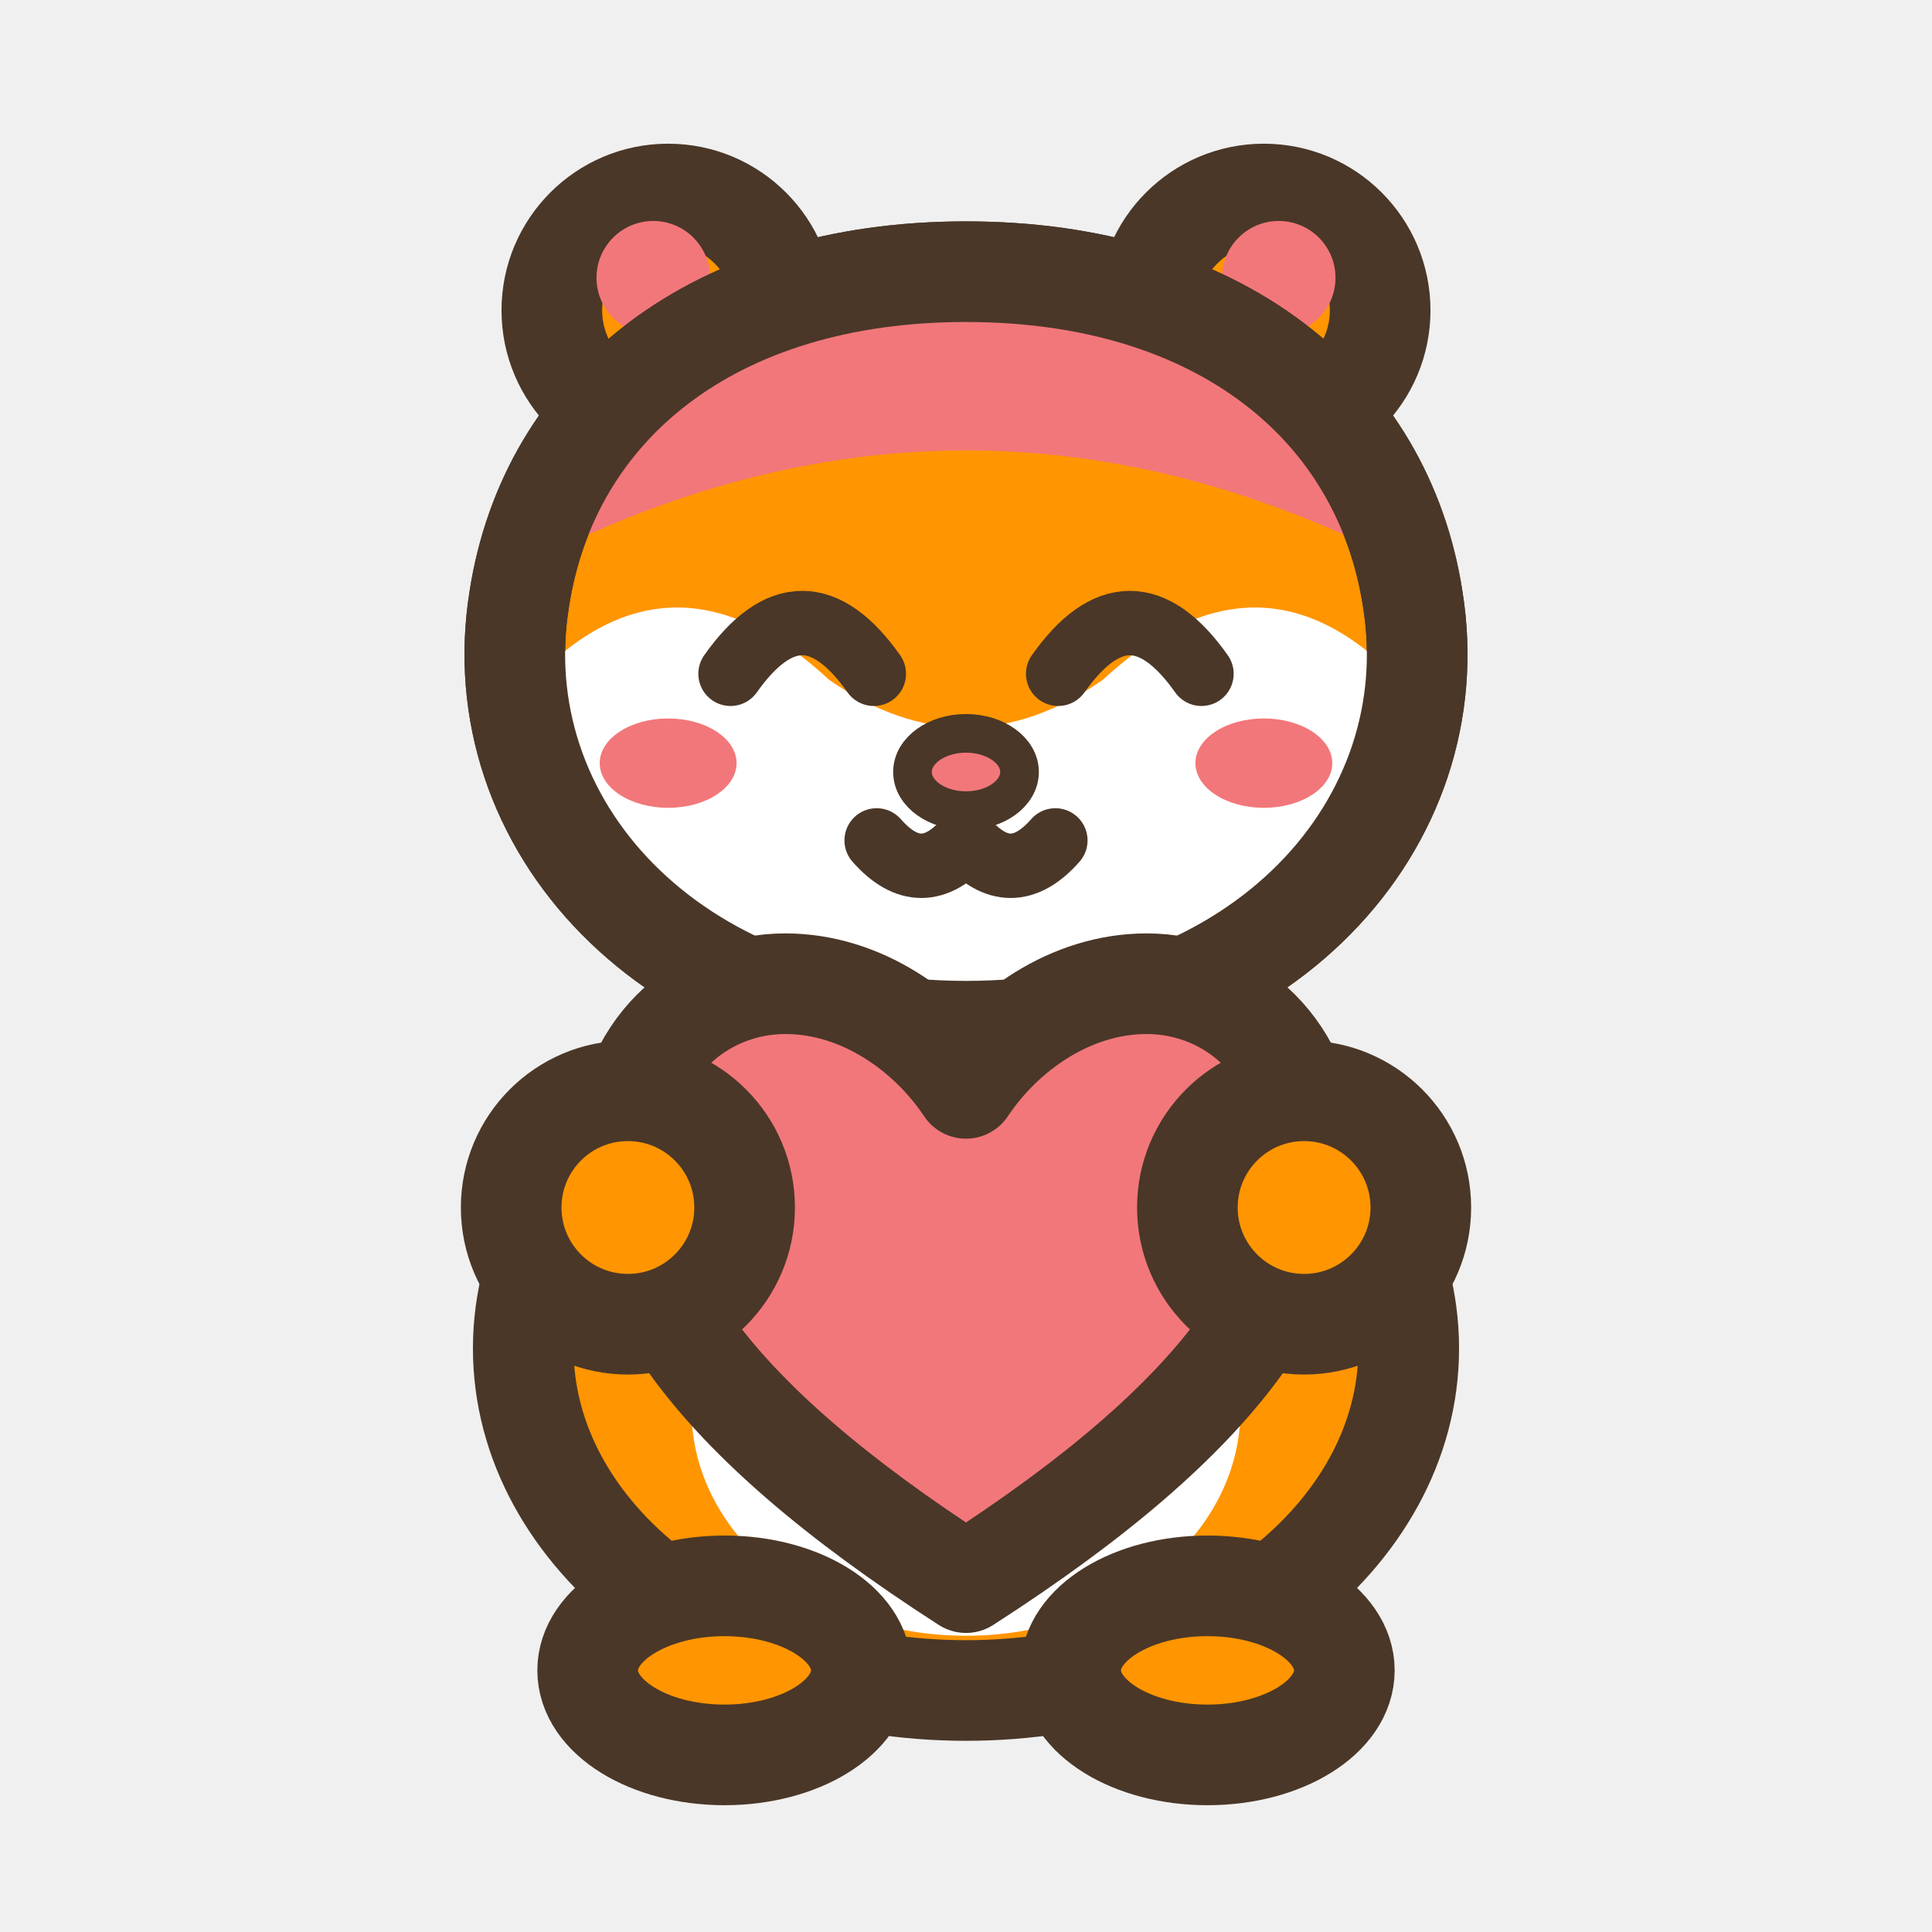
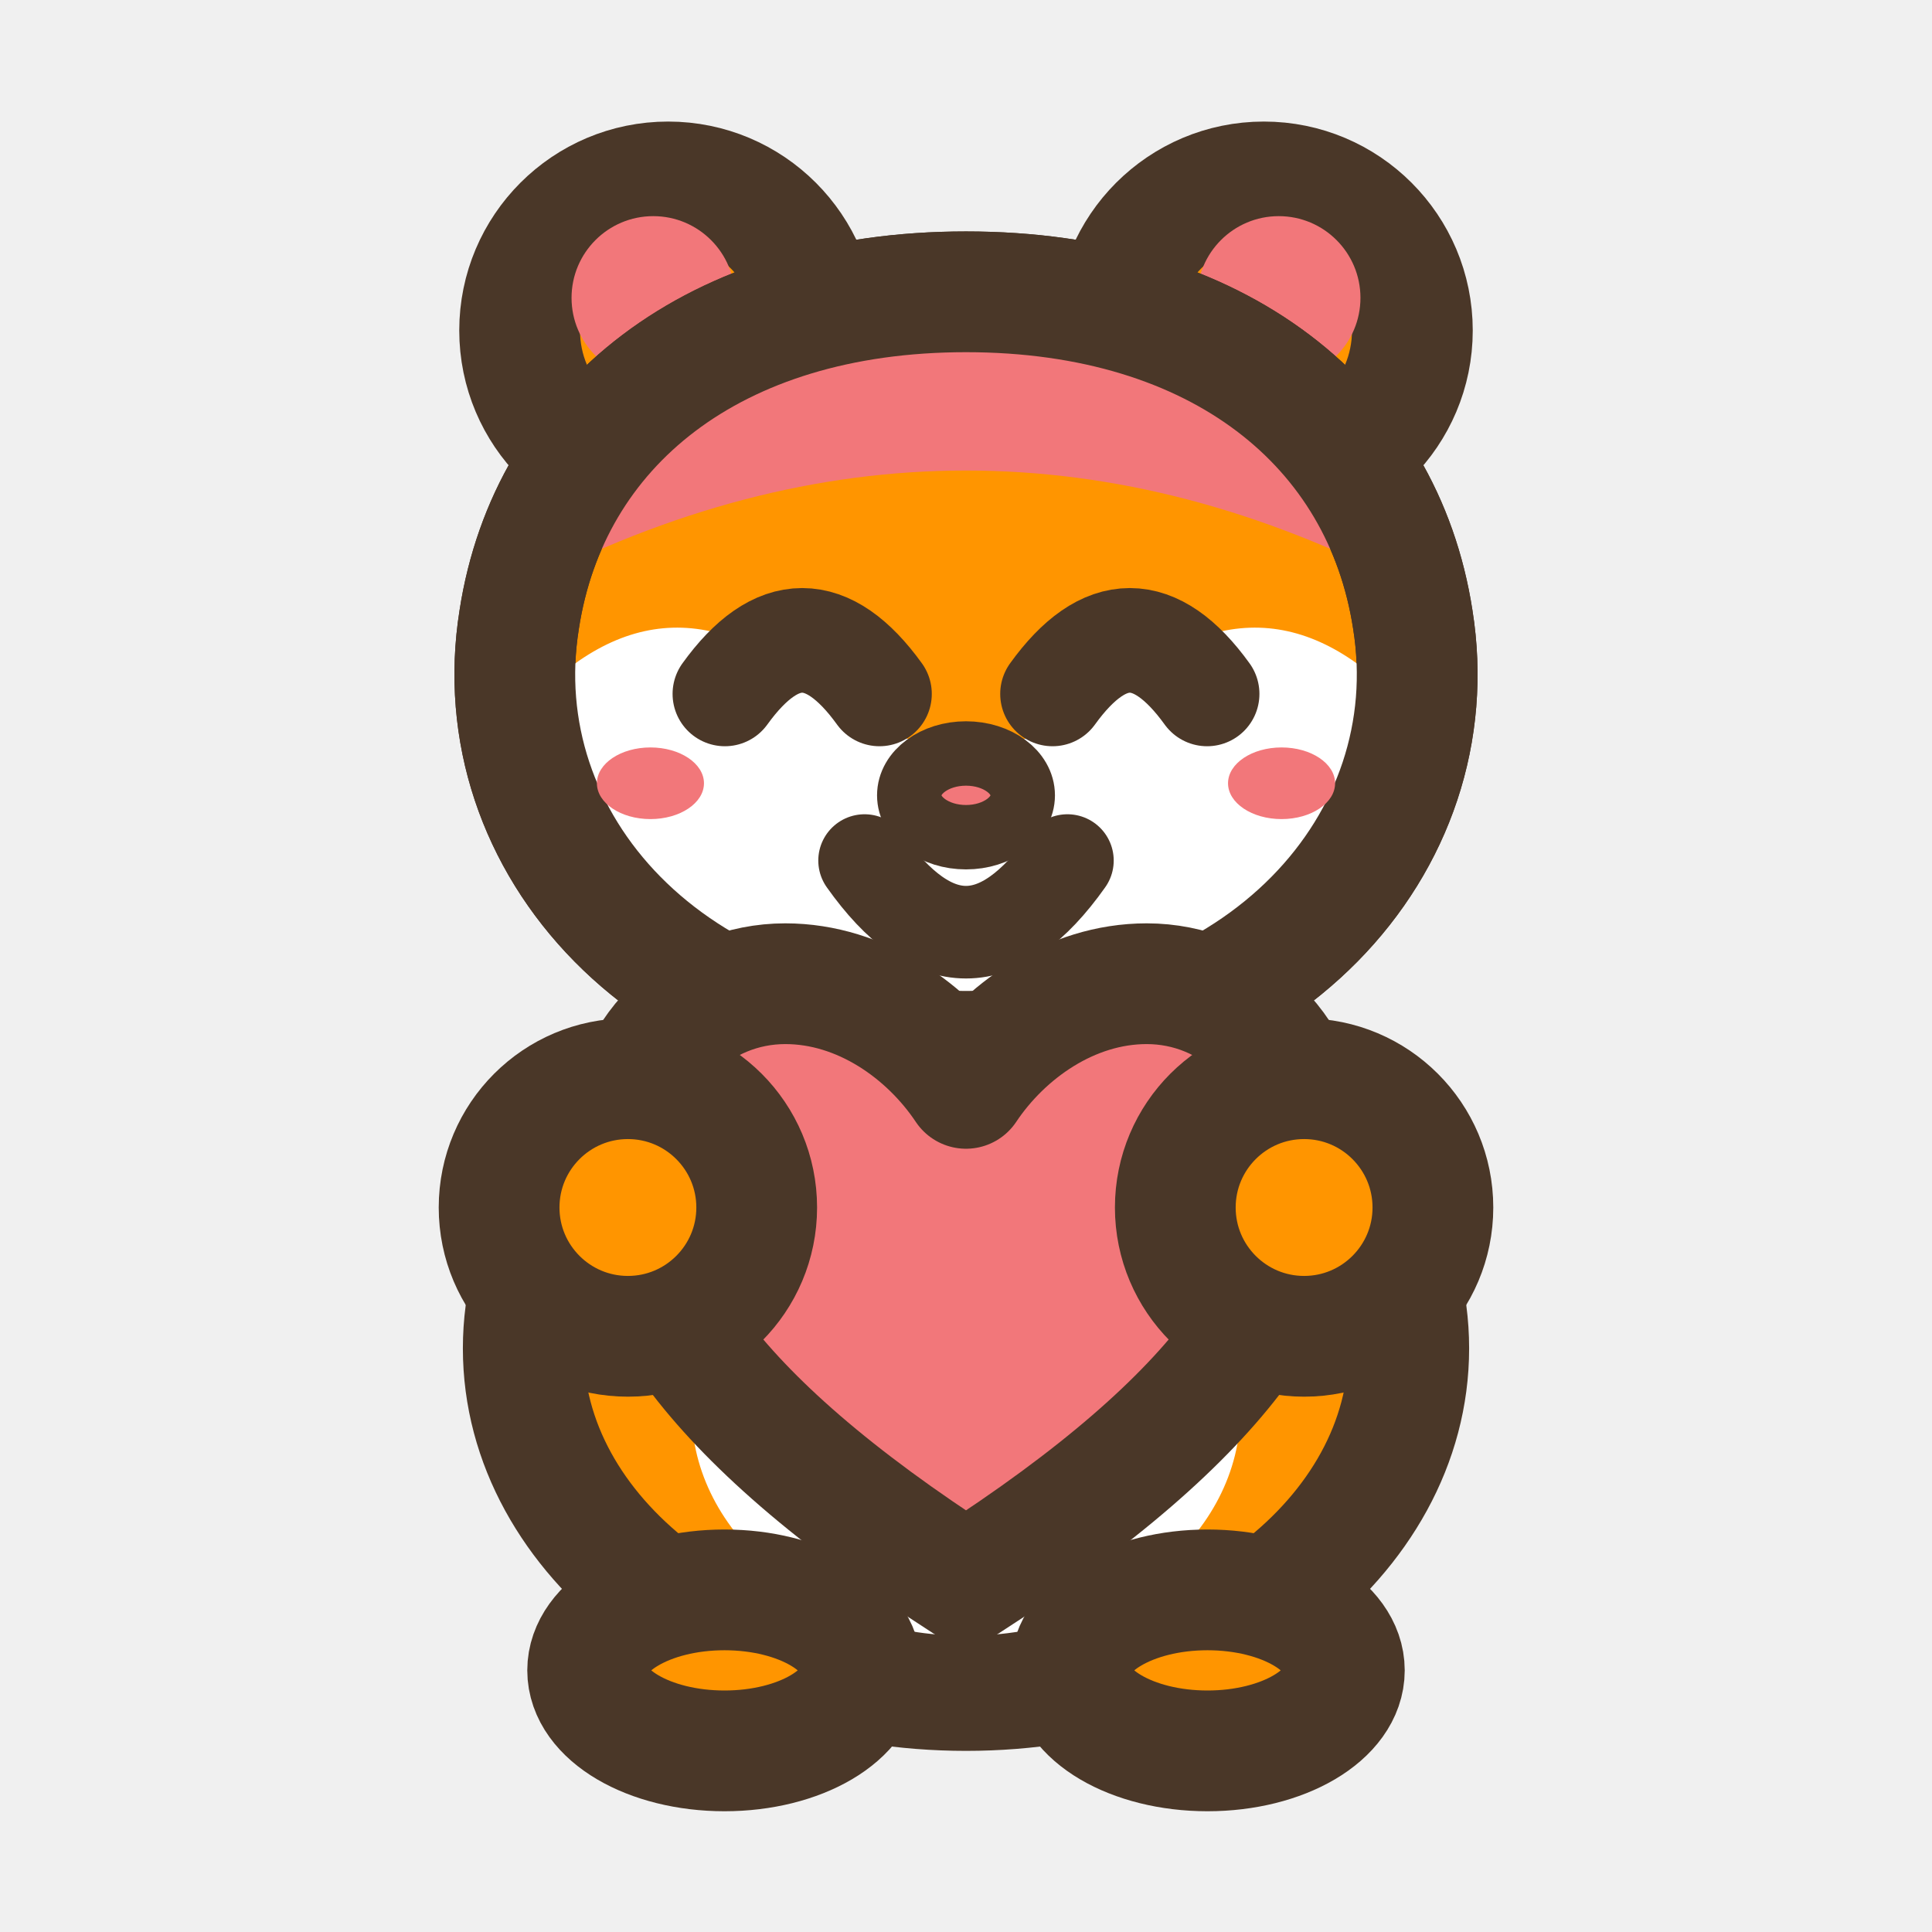
<svg xmlns="http://www.w3.org/2000/svg" viewBox="0 0 48 48">
  <g transform="translate(0 -1.5)">
-     <ellipse cx="24" cy="35" rx="11" ry="8.5" fill="#FF9500" stroke="#4A3728" stroke-width="2.5" stroke-linecap="round" stroke-linejoin="round" />
+     <ellipse cx="24" cy="35" rx="11" ry="8.5" fill="#FF9500" stroke="#4A3728" stroke-width="3" stroke-linecap="round" stroke-linejoin="round" />
    <ellipse cx="24" cy="36.53" rx="6.82" ry="5.61" fill="#FFFFFF" stroke="none" />
-     <ellipse cx="18" cy="43" rx="3.4" ry="2.1" fill="#FF9500" stroke="#4A3728" stroke-width="2.5" stroke-linecap="round" stroke-linejoin="round" />
-     <ellipse cx="30" cy="43" rx="3.4" ry="2.1" fill="#FF9500" stroke="#4A3728" stroke-width="2.5" stroke-linecap="round" stroke-linejoin="round" />
-     <circle cx="16.6" cy="9.21" r="2.89" fill="#FF9500" stroke="#4A3728" stroke-width="2.5" stroke-linecap="round" stroke-linejoin="round" />
-     <circle cx="16.23" cy="8.4" r="1.41" fill="#F2777A" stroke="none" />
-     <circle cx="31.4" cy="9.21" r="2.89" fill="#FF9500" stroke="#4A3728" stroke-width="2.5" stroke-linecap="round" stroke-linejoin="round" />
-     <circle cx="31.77" cy="8.4" r="1.41" fill="#F2777A" stroke="none" />
-     <path d="M24 8.25 C30.29 8.25 34.36 11.58 35.1 16.39 C35.99 21.94 31.4 27.12 24 27.12 C16.6 27.12 12.01 21.94 12.9 16.39 C13.64 11.58 17.71 8.25 24 8.25 Z" fill="#FF9500" stroke="#4A3728" stroke-width="2.5" stroke-linecap="round" stroke-linejoin="round" />
-     <path d="M13.05 18.61 Q16.6 14.69 20.6 18.39 Q24 20.76 27.4 18.39 Q31.4 14.69 34.95 18.61 C35.54 22.68 31.03 26.97 24 26.97 C16.97 26.97 12.46 22.68 13.05 18.61 Z" fill="#FFFFFF" stroke="none" />
-     <path d="M13.71 12.17 Q24 5.81 34.29 12.17 L35.03 15.58 Q24 9.8 12.97 15.58 Z" fill="#F2777A" stroke="none" />
-     <path d="M24 8.25 C30.29 8.25 34.36 11.58 35.1 16.39 C35.99 21.94 31.4 27.12 24 27.12 C16.6 27.12 12.01 21.94 12.9 16.39 C13.64 11.58 17.71 8.25 24 8.25 Z" fill="none" stroke="#4A3728" stroke-width="2.5" stroke-linecap="round" stroke-linejoin="round" />
-     <ellipse cx="16.6" cy="20.46" rx="1.7" ry="1.11" fill="#F2777A" stroke="none" />
-     <ellipse cx="31.4" cy="20.46" rx="1.7" ry="1.11" fill="#F2777A" stroke="none" />
-     <path d="M18.15 18.24 Q19.93 15.72 21.71 18.24" fill="none" stroke="#4A3728" stroke-width="1.6" stroke-linecap="round" stroke-linejoin="round" />
-     <path d="M26.29 18.24 Q28.07 15.72 29.85 18.24" fill="none" stroke="#4A3728" stroke-width="1.6" stroke-linecap="round" stroke-linejoin="round" />
-     <ellipse cx="24" cy="20.68" rx="1.33" ry="0.96" fill="#F2777A" stroke="#4A3728" stroke-width="0.96" />
-     <path d="M21.78 22.38 Q22.89 23.64 24 22.38 Q25.11 23.64 26.22 22.38" fill="none" stroke="#4A3728" stroke-width="1.6" stroke-linecap="round" stroke-linejoin="round" />
-     <path d="M24 40.82 C17.39 36.57 15.5 33.26 15.5 30.19 C15.5 27.6 17.39 25.94 19.51 25.94 C21.4 25.94 23.06 27.13 24 28.54 C24.94 27.13 26.6 25.94 28.49 25.94 C30.61 25.94 32.5 27.6 32.5 30.19 C32.5 33.26 30.61 36.57 24 40.82 Z" fill="#F2777A" stroke="#4A3728" stroke-width="2.5" stroke-linecap="round" stroke-linejoin="round" />
-     <circle cx="15.6" cy="31.5" r="2.9" fill="#FF9500" stroke="#4A3728" stroke-width="2.5" stroke-linecap="round" stroke-linejoin="round" />
-     <circle cx="32.4" cy="31.5" r="2.9" fill="#FF9500" stroke="#4A3728" stroke-width="2.5" stroke-linecap="round" stroke-linejoin="round" />
+     <ellipse cx="18" cy="43" rx="3.4" ry="2" fill="#FF9500" stroke="#4A3728" stroke-width="3" stroke-linecap="round" stroke-linejoin="round" />
+     <ellipse cx="30" cy="43" rx="3.4" ry="2" fill="#FF9500" stroke="#4A3728" stroke-width="3" stroke-linecap="round" stroke-linejoin="round" />
+     <circle cx="16.6" cy="9.71" r="3.69" fill="#FF9500" stroke="#4A3728" stroke-width="3" stroke-linecap="round" stroke-linejoin="round" />
+     <circle cx="16.23" cy="8.9" r="2.03" fill="#F2777A" stroke="none" />
+     <circle cx="31.4" cy="9.71" r="3.69" fill="#FF9500" stroke="#4A3728" stroke-width="3" stroke-linecap="round" stroke-linejoin="round" />
+     <circle cx="31.77" cy="8.9" r="2.03" fill="#F2777A" stroke="none" />
+     <path d="M24 8.75 C30.29 8.75 34.36 12.08 35.1 16.89 C35.99 22.44 31.4 27.62 24 27.62 C16.6 27.62 12.01 22.44 12.9 16.89 C13.64 12.08 17.71 8.75 24 8.75 Z" fill="#FF9500" stroke="#4A3728" stroke-width="3" stroke-linecap="round" stroke-linejoin="round" />
+     <path d="M13.05 19.11 Q16.6 15.19 20.6 18.89 Q24 21.26 27.4 18.89 Q31.4 15.19 34.95 19.11 C35.54 23.18 31.03 27.47 24 27.47 C16.97 27.47 12.46 23.18 13.05 19.11 Z" fill="#FFFFFF" stroke="none" />
+     <path d="M13.71 12.67 Q24 6.31 34.29 12.67 L35.03 16.08 Q24 10.3 12.97 16.08 Z" fill="#F2777A" stroke="none" />
+     <path d="M24 8.75 C30.29 8.75 34.36 12.08 35.1 16.89 C35.99 22.44 31.4 27.62 24 27.62 C16.6 27.62 12.01 22.44 12.9 16.89 C13.64 12.08 17.71 8.75 24 8.75 Z" fill="none" stroke="#4A3728" stroke-width="3" stroke-linecap="round" stroke-linejoin="round" />
+     <ellipse cx="16.16" cy="20.96" rx="1.33" ry="0.89" fill="#F2777A" stroke="none" />
+     <ellipse cx="31.84" cy="20.96" rx="1.33" ry="0.89" fill="#F2777A" stroke="none" />
+     <path d="M18.01 18.74 Q19.93 16.08 21.85 18.74" fill="none" stroke="#4A3728" stroke-width="2.6" stroke-linecap="round" stroke-linejoin="round" />
+     <path d="M26.15 18.74 Q28.07 16.08 29.99 18.74" fill="none" stroke="#4A3728" stroke-width="2.6" stroke-linecap="round" stroke-linejoin="round" />
+     <ellipse cx="24" cy="21.26" rx="1.41" ry="1.04" fill="#F2777A" stroke="#4A3728" stroke-width="1.6" stroke-linecap="round" stroke-linejoin="round" />
+     <path d="M21.48 22.88 Q24 26.44 26.52 22.88" fill="none" stroke="#4A3728" stroke-width="2.3" stroke-linecap="round" stroke-linejoin="round" />
+     <path d="M24 40.82 C17.39 36.57 15.5 33.26 15.5 30.19 C15.5 27.6 17.39 25.94 19.51 25.94 C21.4 25.94 23.06 27.13 24 28.54 C24.94 27.13 26.6 25.94 28.49 25.94 C30.61 25.94 32.5 27.6 32.5 30.19 C32.5 33.26 30.61 36.57 24 40.82 Z" fill="#F2777A" stroke="#4A3728" stroke-width="3" stroke-linecap="round" stroke-linejoin="round" />
+     <circle cx="15.6" cy="31.5" r="3.2" fill="#FF9500" stroke="#4A3728" stroke-width="3" stroke-linecap="round" stroke-linejoin="round" />
+     <circle cx="32.4" cy="31.5" r="3.2" fill="#FF9500" stroke="#4A3728" stroke-width="3" stroke-linecap="round" stroke-linejoin="round" />
  </g>
</svg>
